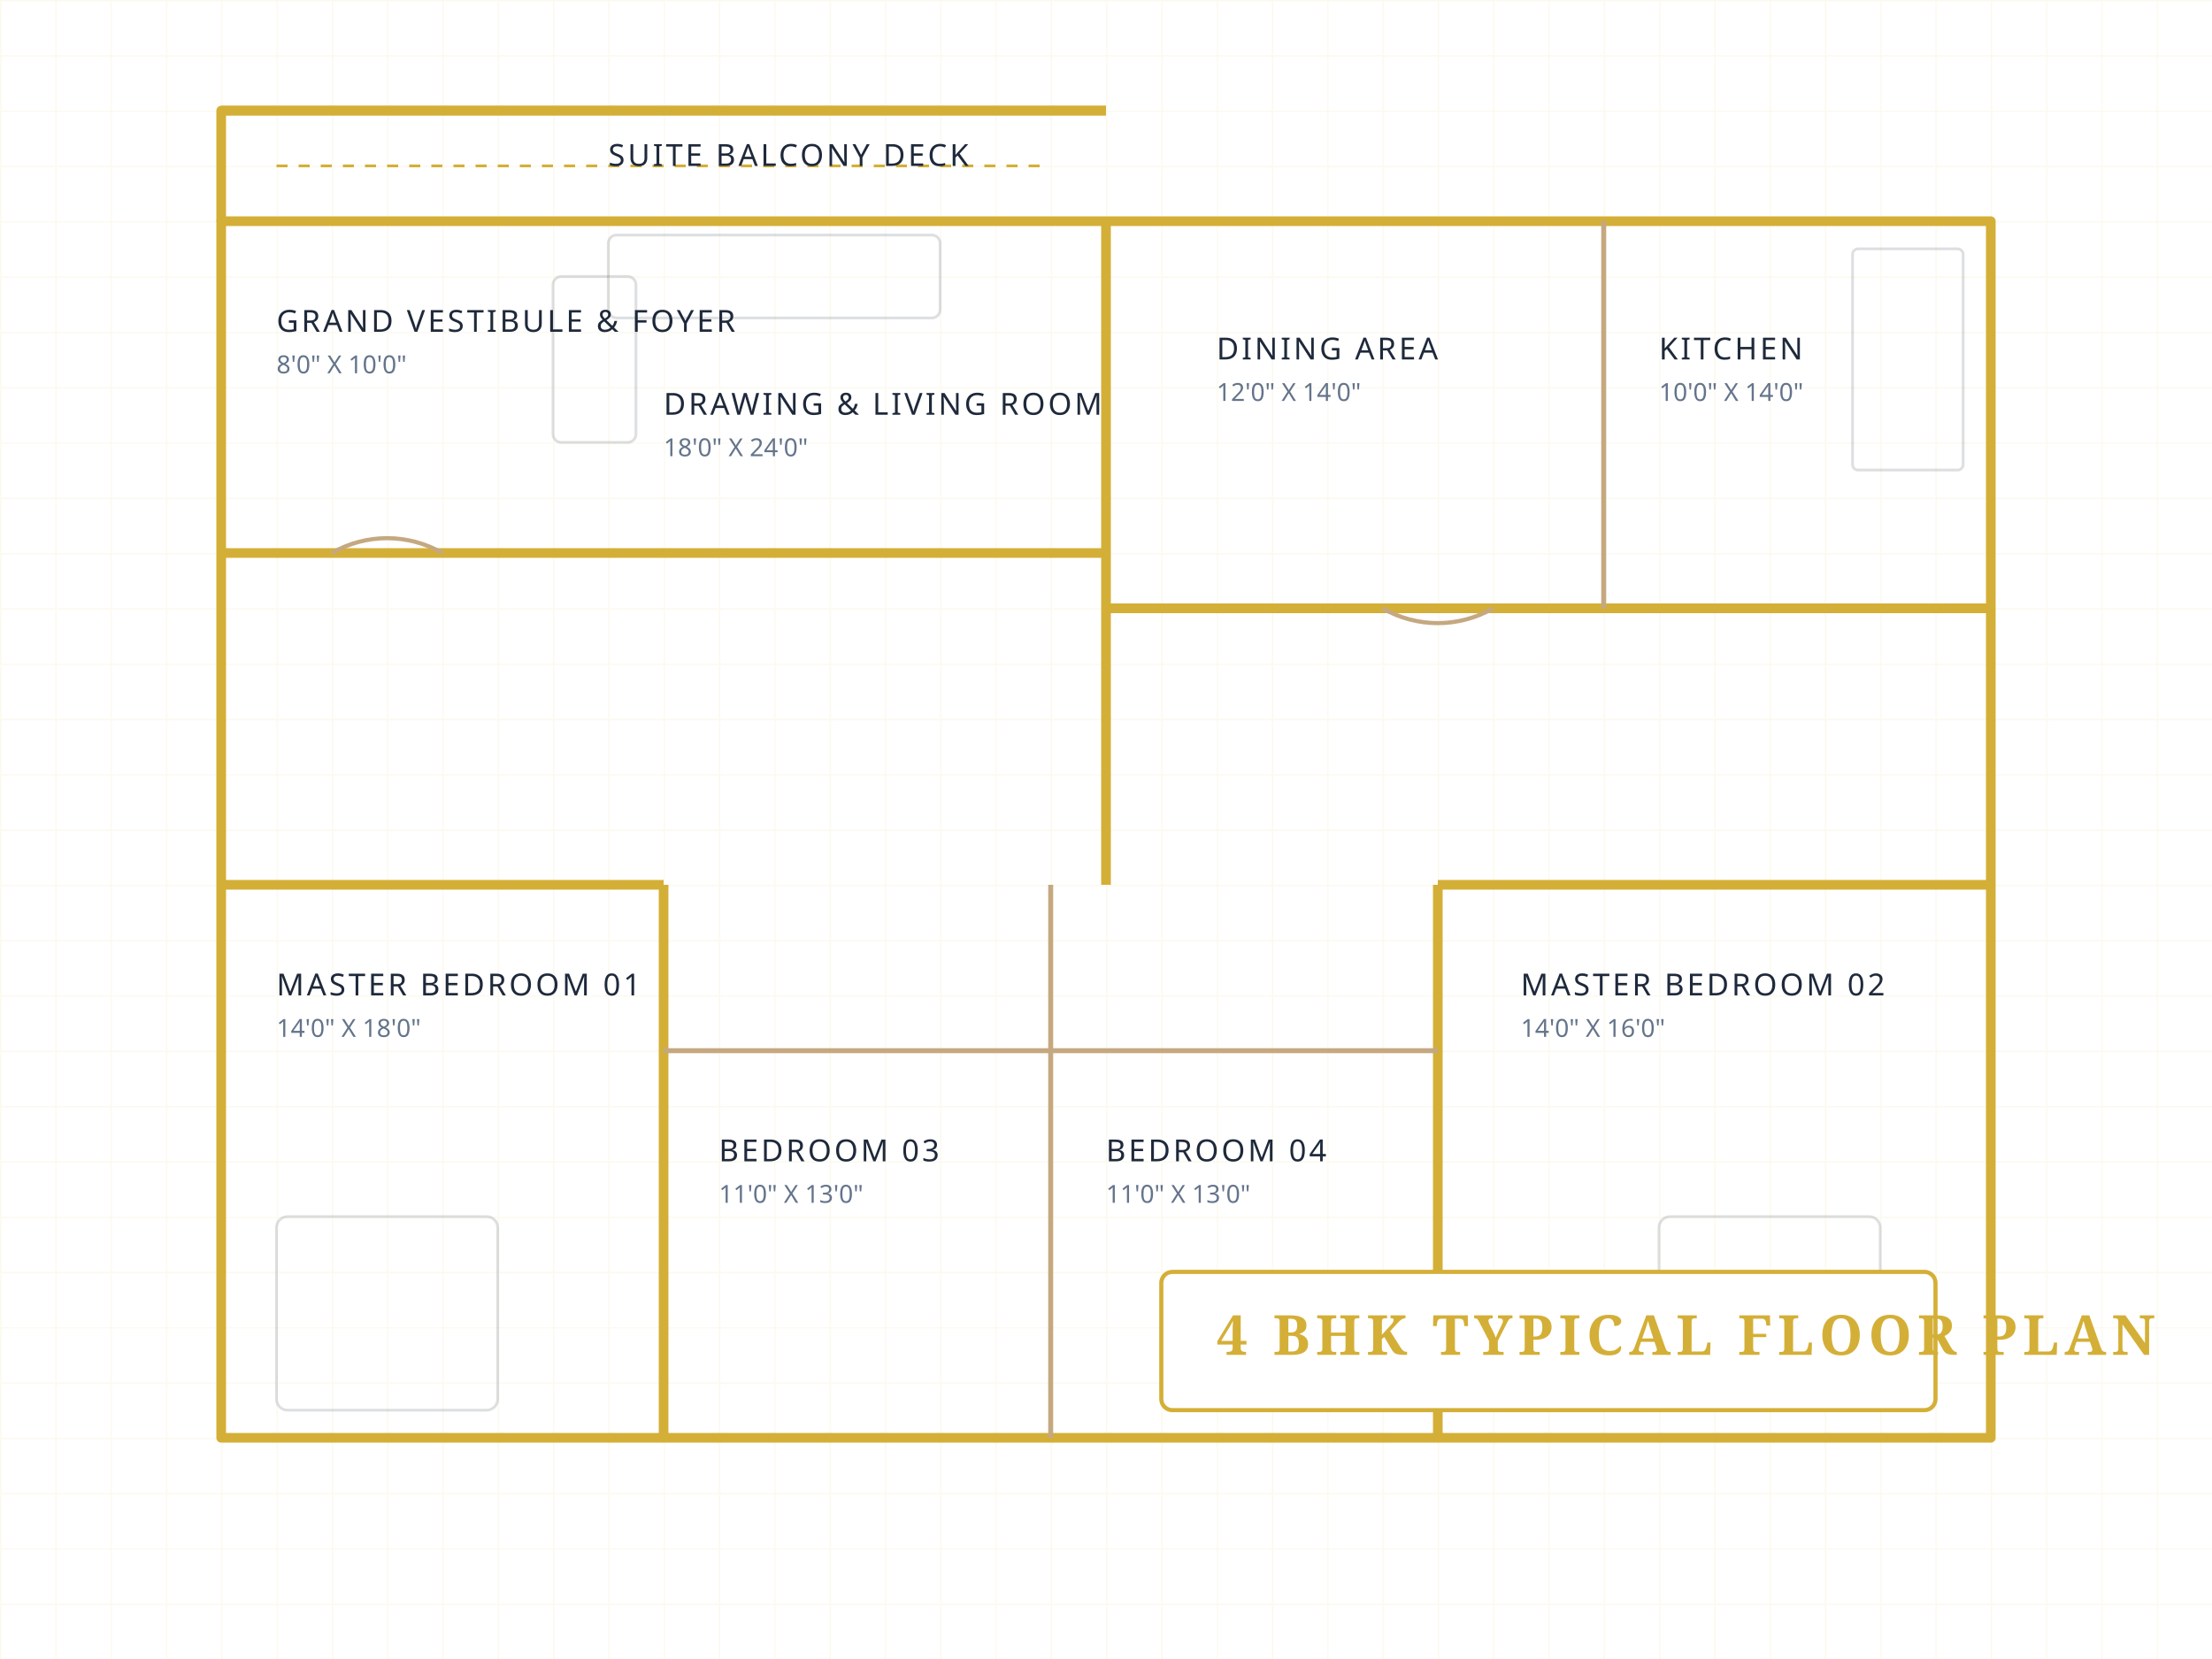
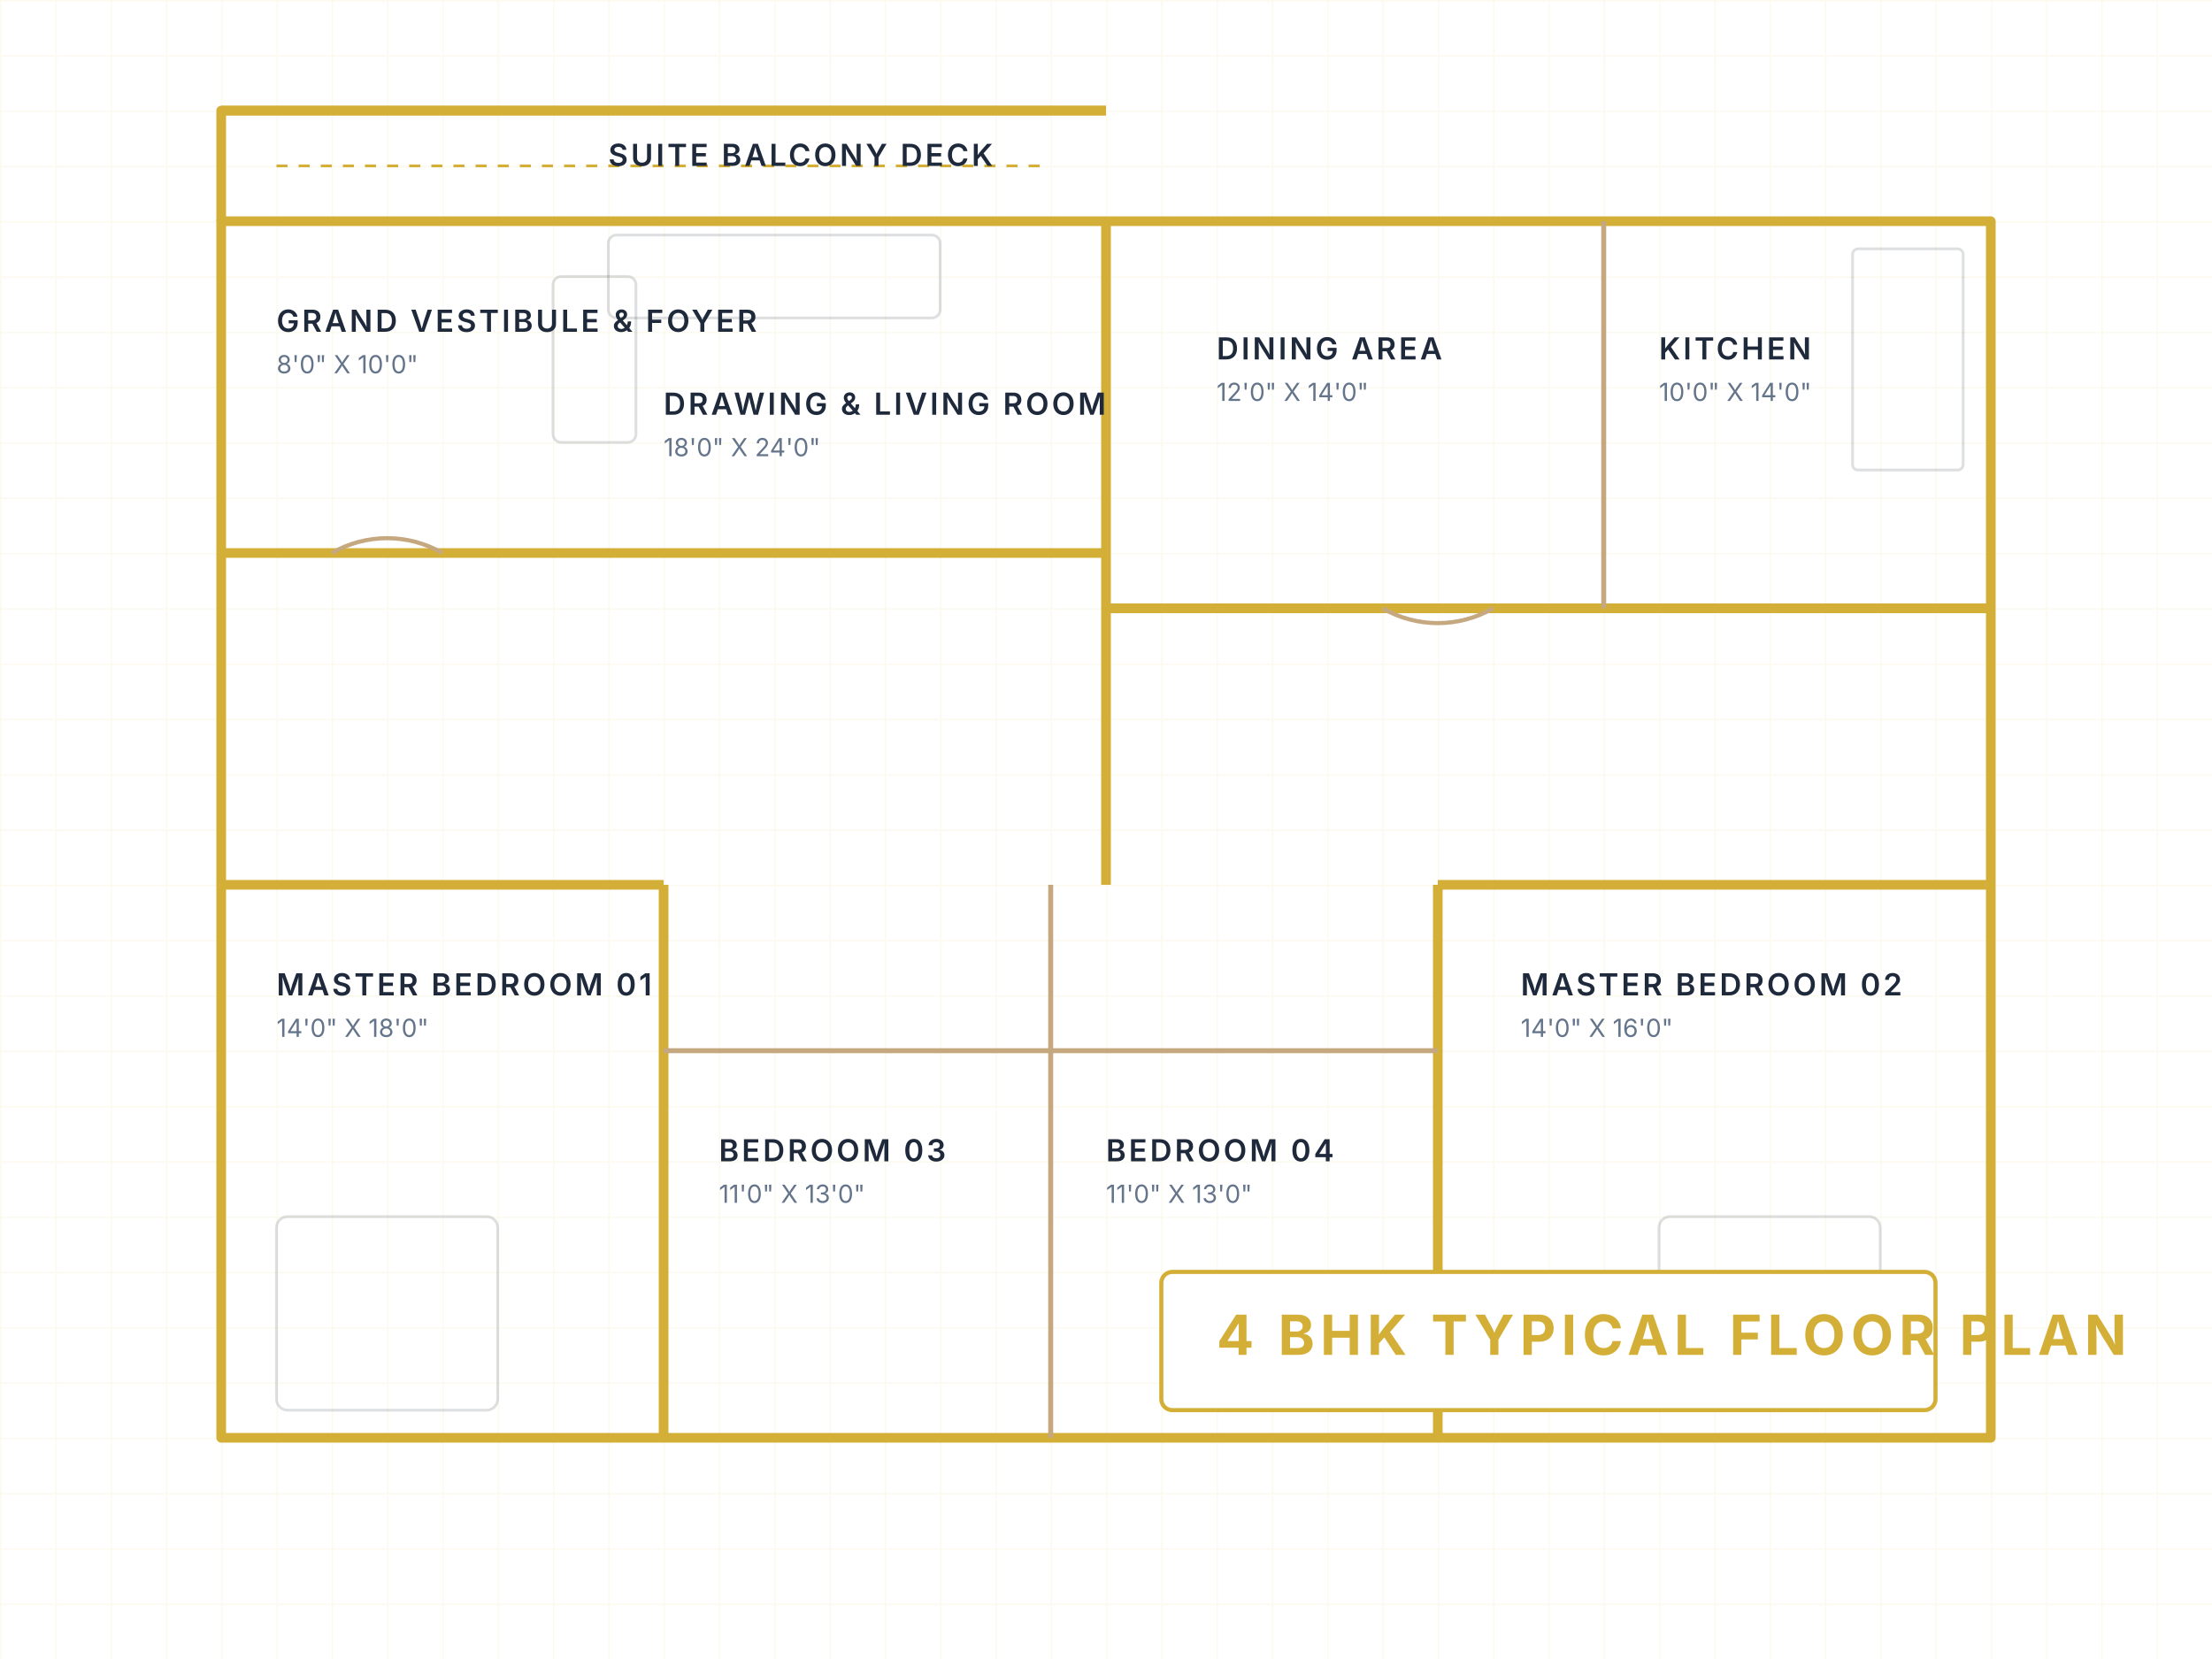
<svg xmlns="http://www.w3.org/2000/svg" viewBox="0 0 800 600" width="100%" height="100%">
  <style>
    .grid-line { stroke: rgba(212, 175, 55, 0.08); stroke-width: 1; }
    .wall { stroke: #D4AF37; stroke-width: 3.5; fill: none; stroke-linejoin: round; }
    .thin-wall { stroke: #C5A880; stroke-width: 1.8; fill: none; }
    .door { stroke: #C5A880; stroke-width: 1.5; fill: none; }
-     .text-title { font-family: 'Cormorant Garamond', serif; fill: #D4AF37; font-size: 20px; font-weight: bold; letter-spacing: 2px; }
-     .text-room { font-family: 'Plus Jakarta Sans', sans-serif; fill: #1E293B; font-size: 11px; letter-spacing: 1px; font-weight: 500; }
-     .text-dim { font-family: 'Plus Jakarta Sans', sans-serif; fill: #64748B; font-size: 9px; }
+     .text-title { font-family: 'Inter', sans-serif; fill: #D4AF37; font-size: 20px; font-weight: bold; letter-spacing: 2px; }
+     .text-room { font-family: 'Inter', sans-serif; fill: #1E293B; font-size: 11px; letter-spacing: 1px; font-weight: 600; }
+     .text-dim { font-family: 'Inter', sans-serif; fill: #64748B; font-size: 9px; font-weight: 400; }
    .furniture { stroke: rgba(30, 41, 59, 0.15); stroke-width: 1; fill: none; }
    .balcony-flow { stroke: #D4AF37; stroke-width: 1; stroke-dasharray: 4,4; fill: none; }
  </style>
  <defs>
    <pattern id="grid" width="20" height="20" patternUnits="userSpaceOnUse">
      <rect width="20" height="20" fill="none" />
      <path d="M 20 0 L 0 0 0 20" fill="none" class="grid-line" />
    </pattern>
  </defs>
  <rect width="100%" height="100%" fill="#FFFFFF" />
  <rect width="100%" height="100%" fill="url(#grid)" />
  <path d="M 80 80 L 720 80 L 720 520 L 80 520 Z" class="wall" />
  <path d="M 80 200 L 400 200 M 400 80 L 400 320" class="wall" />
  <text x="100" y="120" class="text-room">GRAND VESTIBULE &amp; FOYER</text>
  <text x="100" y="135" class="text-dim">8'0" X 10'0"</text>
  <text x="240" y="150" class="text-room">DRAWING &amp; LIVING ROOM</text>
  <text x="240" y="165" class="text-dim">18'0" X 24'0"</text>
  <rect x="220" y="85" width="120" height="30" rx="3" class="furniture" />
  <rect x="200" y="100" width="30" height="60" rx="3" class="furniture" />
  <path d="M 80 80 L 80 40 H 400" class="wall" />
  <line x1="80" y1="40" x2="400" y2="40" class="wall" />
  <path d="M 100 60 H 380" class="balcony-flow" />
  <text x="220" y="60" class="text-room" fill="#D4AF37">SUITE BALCONY DECK</text>
  <path d="M 400 220 H 720" class="wall" />
  <text x="440" y="130" class="text-room">DINING AREA</text>
  <text x="440" y="145" class="text-dim">12'0" X 14'0"</text>
  <path d="M 580 80 L 580 220" class="thin-wall" />
  <text x="600" y="130" class="text-room">KITCHEN</text>
  <text x="600" y="145" class="text-dim">10'0" X 14'0"</text>
  <rect x="670" y="90" width="40" height="80" rx="2" class="furniture" />
  <path d="M 240 320 H 80" class="wall" />
  <path d="M 240 320 V 520" class="wall" />
  <text x="100" y="360" class="text-room" fill="#D4AF37">MASTER BEDROOM 01</text>
  <text x="100" y="375" class="text-dim">14'0" X 18'0"</text>
  <rect x="100" y="440" width="80" height="70" rx="4" class="furniture" />
  <path d="M 520 320 H 720" class="wall" />
  <path d="M 520 320 V 520" class="wall" />
  <text x="550" y="360" class="text-room" fill="#D4AF37">MASTER BEDROOM 02</text>
  <text x="550" y="375" class="text-dim">14'0" X 16'0"</text>
  <rect x="600" y="440" width="80" height="70" rx="4" class="furniture" />
  <path d="M 240 380 H 520" class="thin-wall" />
  <path d="M 380 320 V 520" class="thin-wall" />
  <text x="260" y="420" class="text-room">BEDROOM 03</text>
  <text x="260" y="435" class="text-dim">11'0" X 13'0"</text>
  <text x="400" y="420" class="text-room">BEDROOM 04</text>
  <text x="400" y="435" class="text-dim">11'0" X 13'0"</text>
  <path d="M 120 200 A 40 40 0 0 1 160 200" class="door" />
  <path d="M 540 220 A 40 40 0 0 1 500 220" class="door" />
  <rect x="420" y="460" width="280" height="50" fill="#FFFFFF" stroke="#D4AF37" stroke-width="1.5" rx="4" />
  <text x="440" y="490" class="text-title">4 BHK TYPICAL FLOOR PLAN</text>
</svg>
